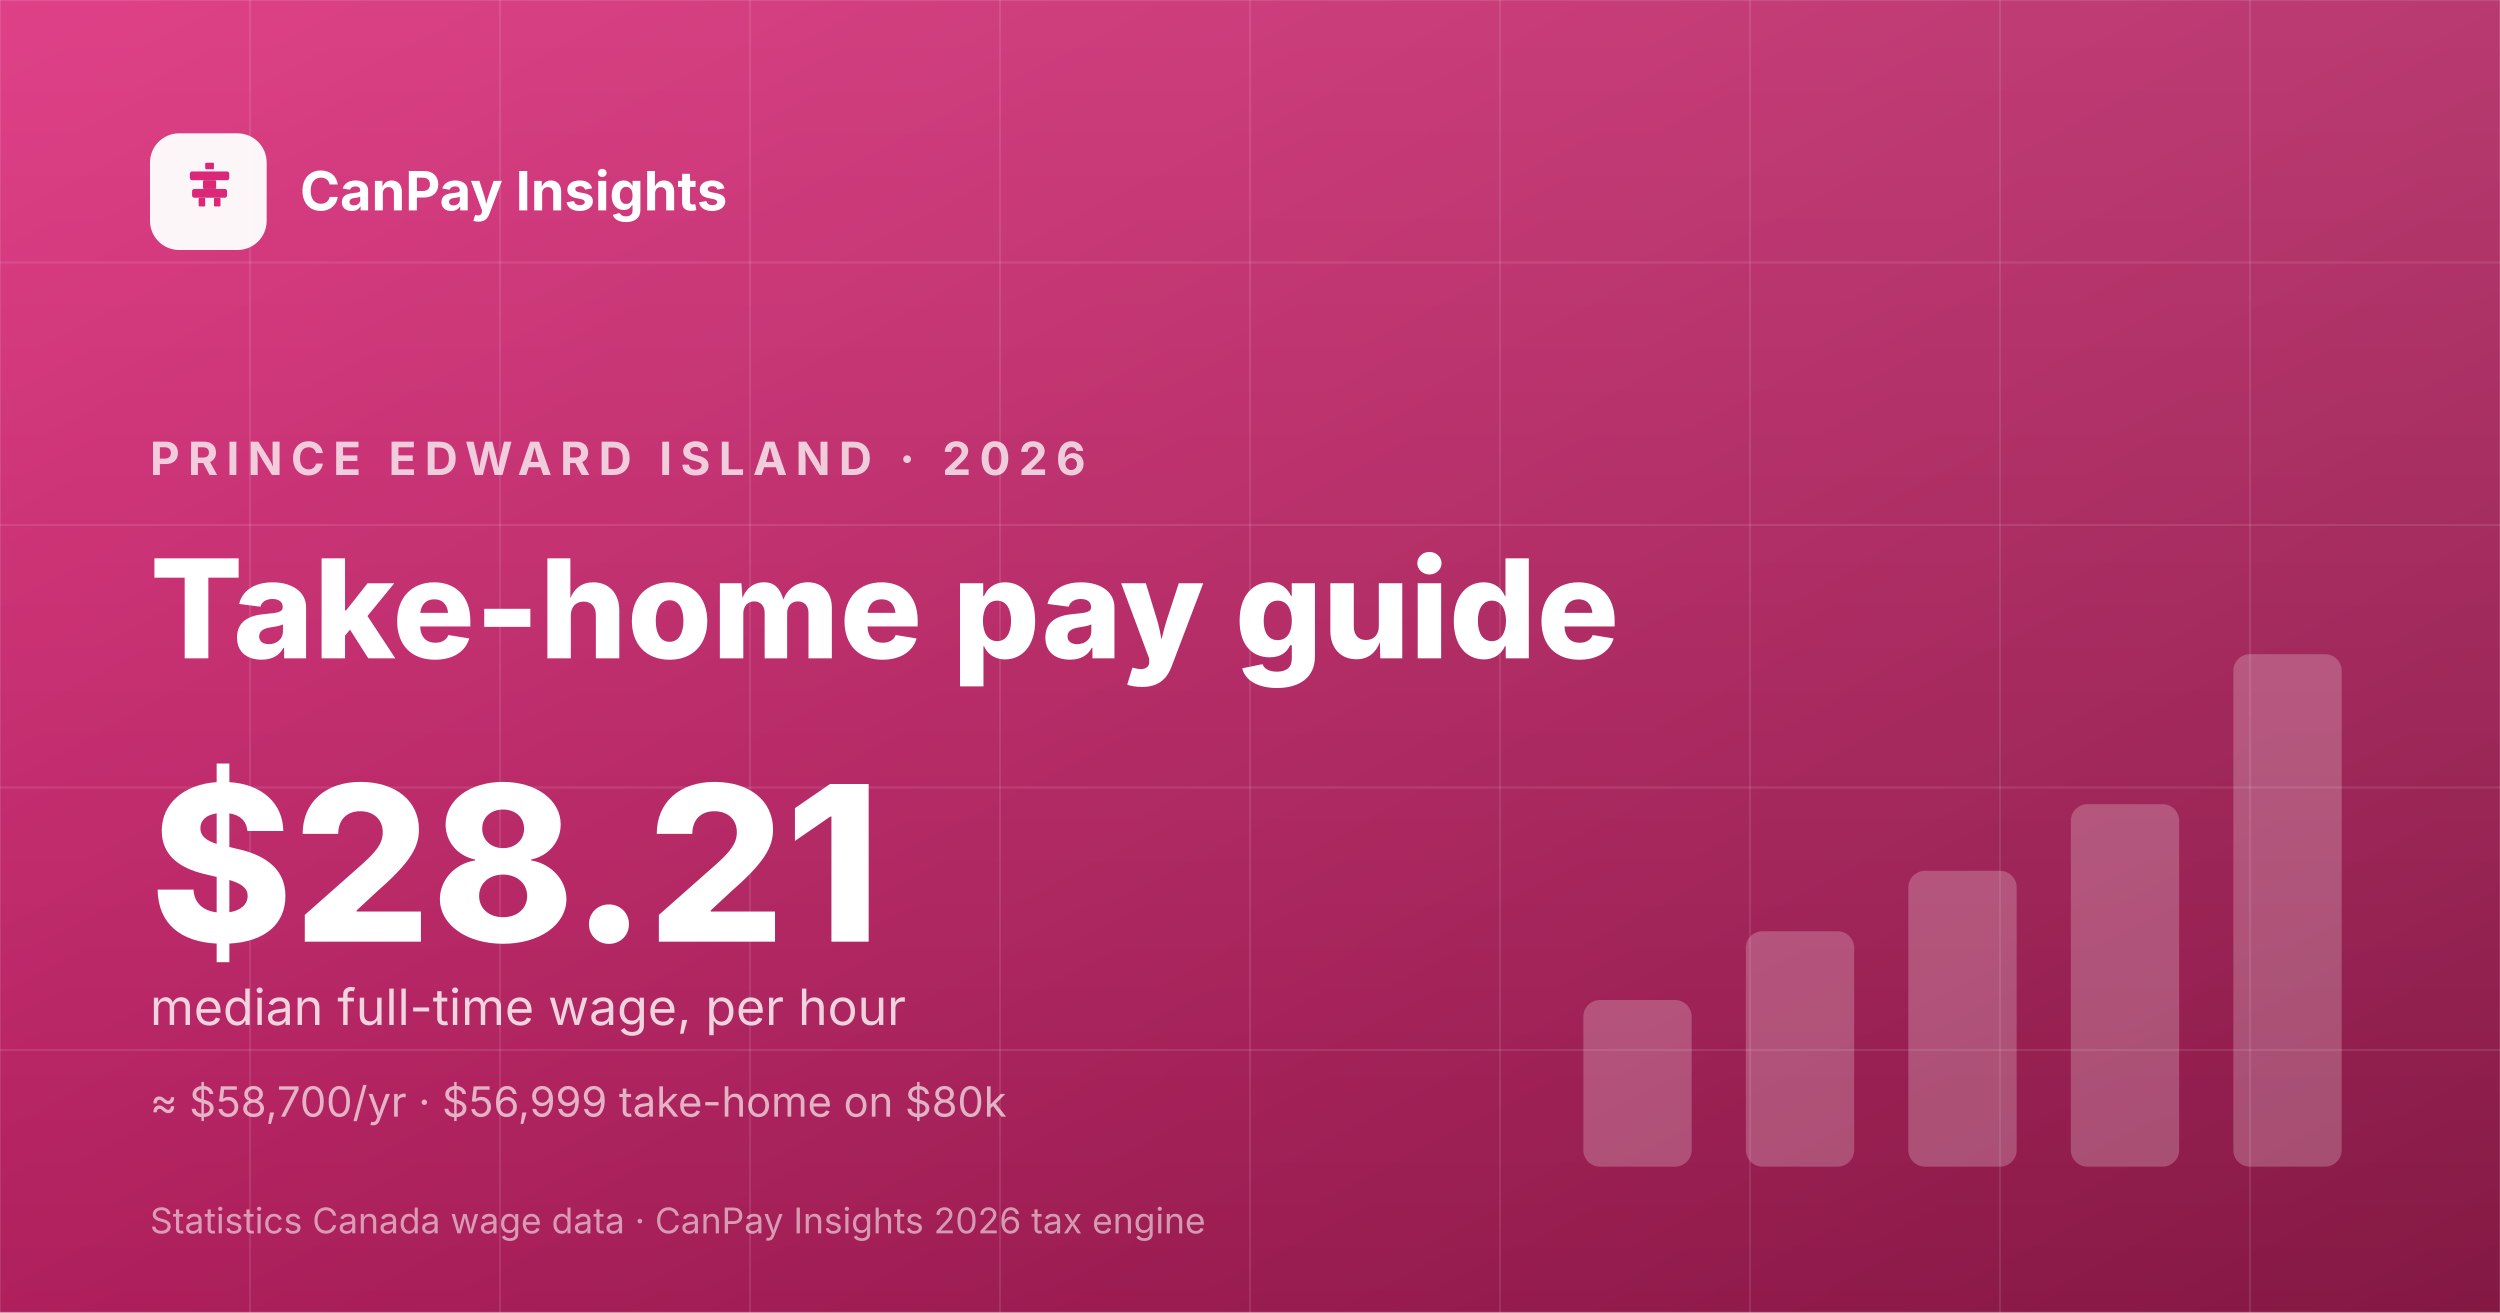
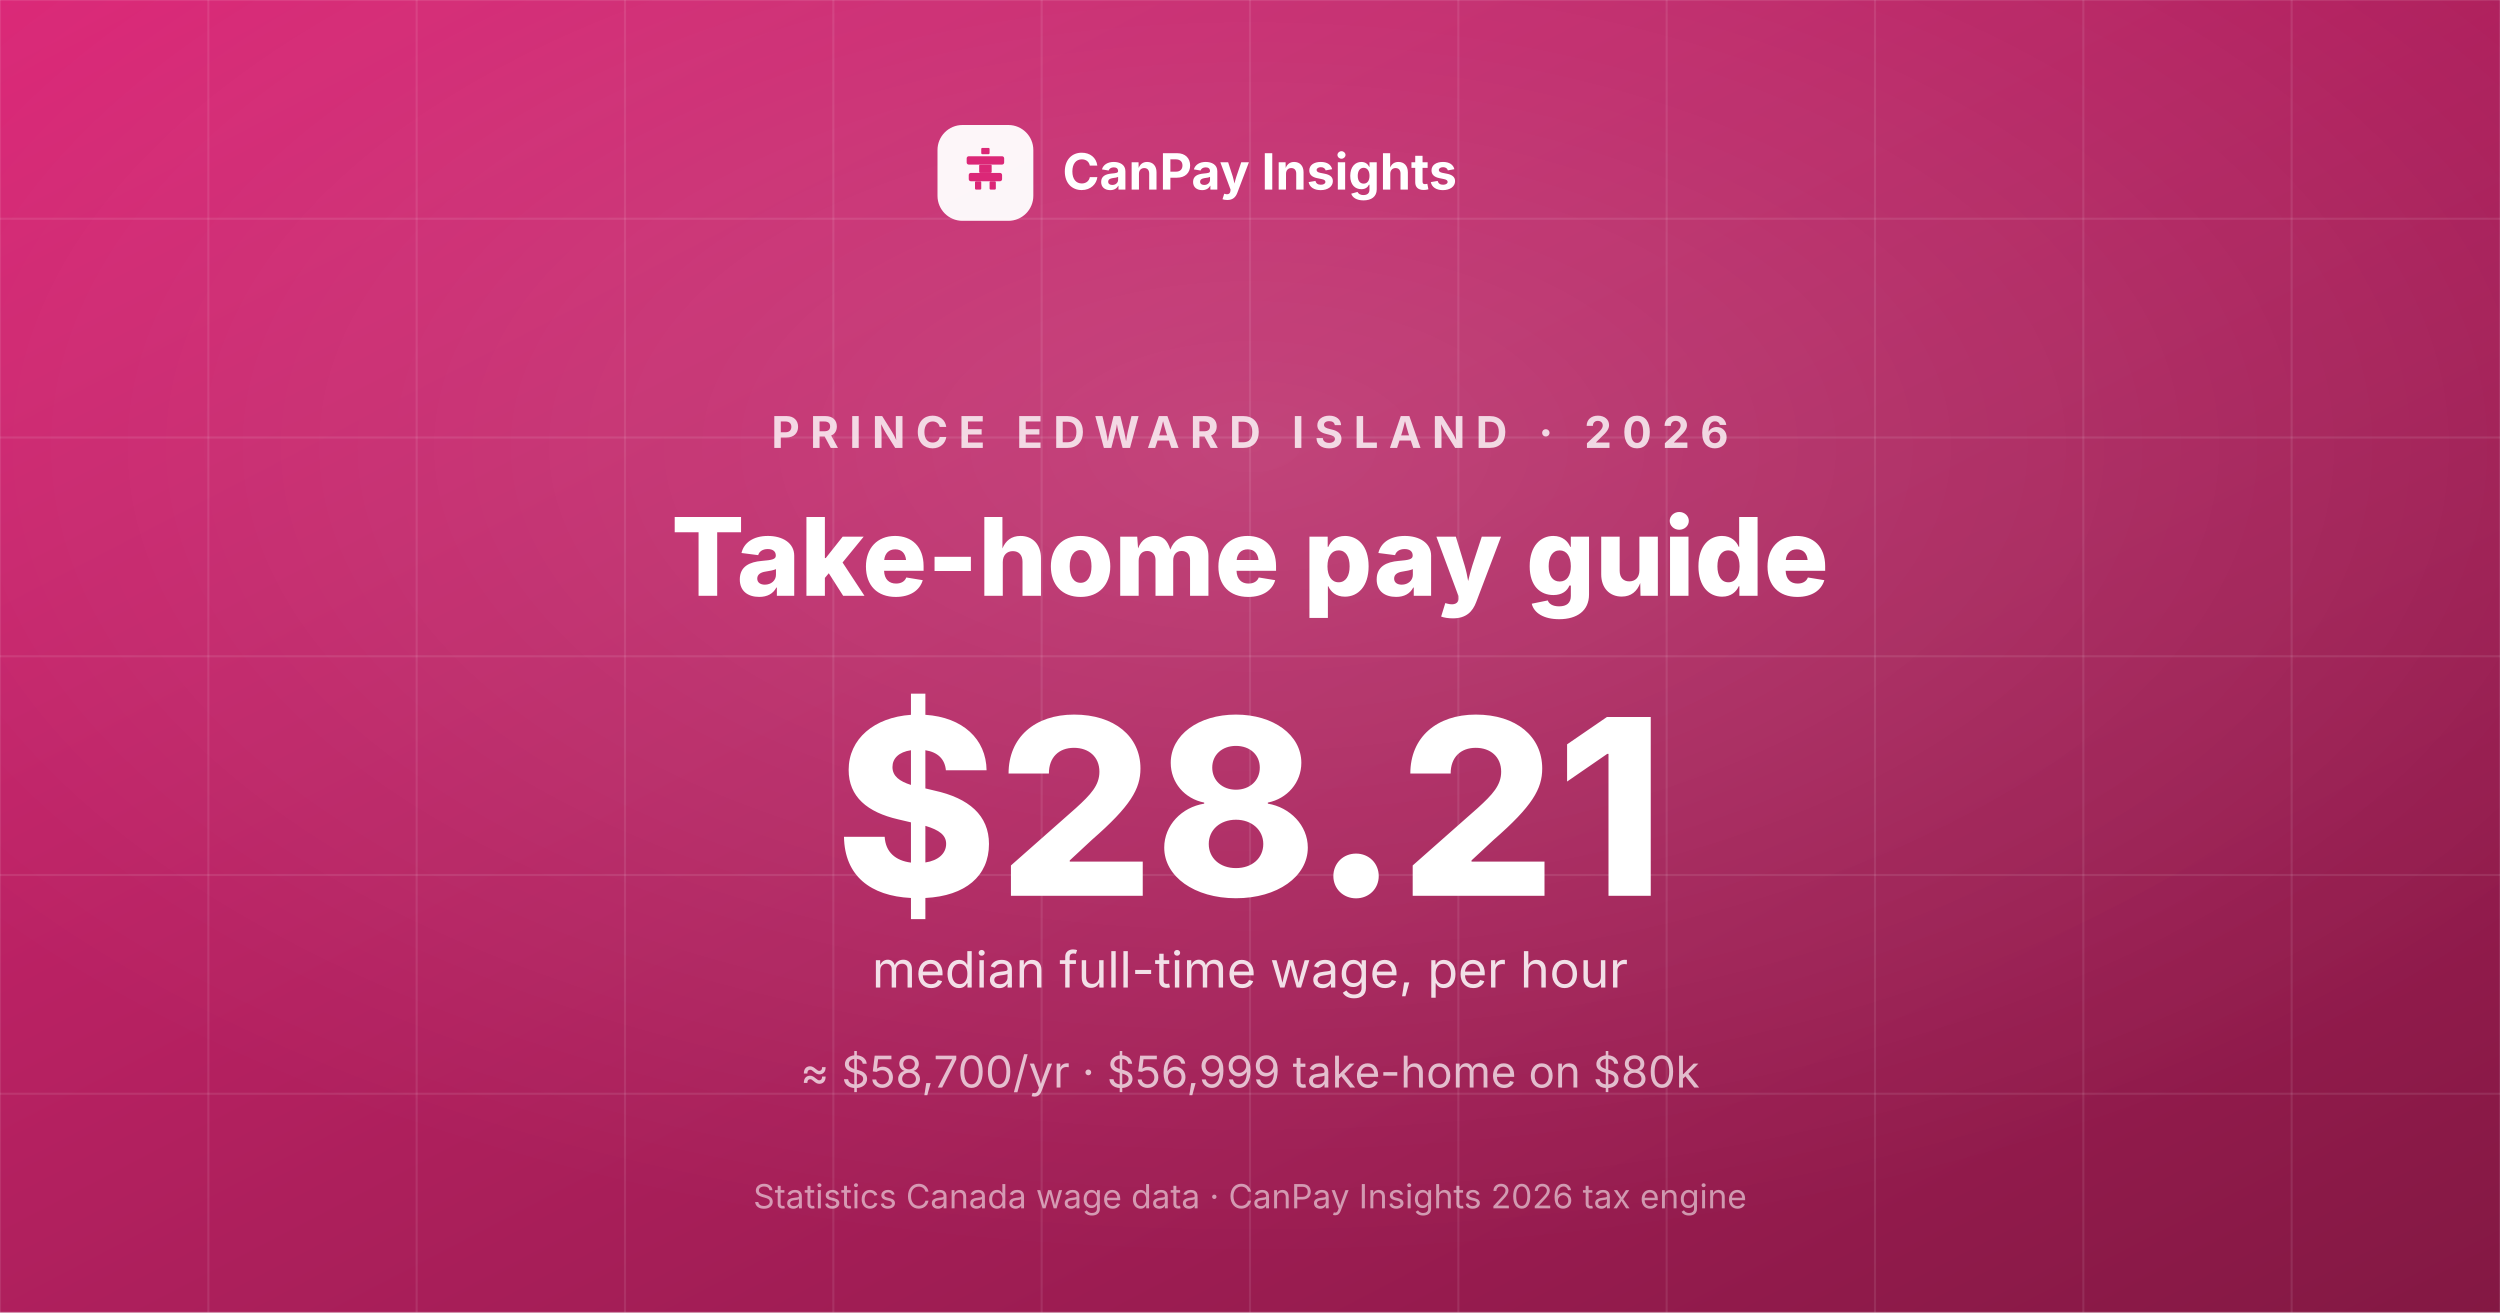
<svg xmlns="http://www.w3.org/2000/svg" viewBox="0 0 1200 630" width="1200" height="630" role="img" aria-label="Prince Edward Island take-home pay guide 2026">
  <defs>
    <linearGradient id="bg" x1="0" y1="0" x2="1" y2="1">
      <stop offset="0%" stop-color="#db2777" />
      <stop offset="100%" stop-color="#831843" />
    </linearGradient>
-     <linearGradient id="fade" x1="0" y1="0" x2="0" y2="1">
-       <stop offset="0%" stop-color="#ffffff" stop-opacity="0.12" />
+     <radialGradient id="spot" cx="50%" cy="34%" r="62%">
+       <stop offset="0%" stop-color="#ffffff" stop-opacity="0.16" />
      <stop offset="100%" stop-color="#ffffff" stop-opacity="0" />
-     </linearGradient>
+     </radialGradient>
  </defs>
  <rect width="1200" height="630" fill="url(#bg)" />
-   <rect width="1200" height="630" fill="url(#fade)" />
-   <g stroke="#ffffff" stroke-opacity="0.10" stroke-width="1">
+   <rect width="1200" height="630" fill="url(#spot)" />
+   <g stroke="#ffffff" stroke-opacity="0.09" stroke-width="1">
    <line x1="0" y1="0" x2="0" y2="630" />
-     <line x1="120" y1="0" x2="120" y2="630" />
-     <line x1="240" y1="0" x2="240" y2="630" />
-     <line x1="360" y1="0" x2="360" y2="630" />
-     <line x1="480" y1="0" x2="480" y2="630" />
+     <line x1="100" y1="0" x2="100" y2="630" />
+     <line x1="200" y1="0" x2="200" y2="630" />
+     <line x1="300" y1="0" x2="300" y2="630" />
+     <line x1="400" y1="0" x2="400" y2="630" />
+     <line x1="500" y1="0" x2="500" y2="630" />
    <line x1="600" y1="0" x2="600" y2="630" />
-     <line x1="720" y1="0" x2="720" y2="630" />
-     <line x1="840" y1="0" x2="840" y2="630" />
-     <line x1="960" y1="0" x2="960" y2="630" />
-     <line x1="1080" y1="0" x2="1080" y2="630" />
+     <line x1="700" y1="0" x2="700" y2="630" />
+     <line x1="800" y1="0" x2="800" y2="630" />
+     <line x1="900" y1="0" x2="900" y2="630" />
+     <line x1="1000" y1="0" x2="1000" y2="630" />
+     <line x1="1100" y1="0" x2="1100" y2="630" />
    <line x1="1200" y1="0" x2="1200" y2="630" />
    <line x1="0" y1="0" x2="1200" y2="0" />
-     <line x1="0" y1="126" x2="1200" y2="126" />
-     <line x1="0" y1="252" x2="1200" y2="252" />
-     <line x1="0" y1="378" x2="1200" y2="378" />
-     <line x1="0" y1="504" x2="1200" y2="504" />
+     <line x1="0" y1="105" x2="1200" y2="105" />
+     <line x1="0" y1="210" x2="1200" y2="210" />
+     <line x1="0" y1="315" x2="1200" y2="315" />
+     <line x1="0" y1="420" x2="1200" y2="420" />
+     <line x1="0" y1="525" x2="1200" y2="525" />
    <line x1="0" y1="630" x2="1200" y2="630" />
  </g>
-   <g opacity="0.22">
-     <rect x="760" y="480" width="52" height="80" rx="8" fill="#ffffff" />
-     <rect x="838" y="447" width="52" height="113" rx="8" fill="#ffffff" />
-     <rect x="916" y="418" width="52" height="142" rx="8" fill="#ffffff" />
-     <rect x="994" y="386" width="52" height="174" rx="8" fill="#ffffff" />
-     <rect x="1072" y="314" width="52" height="246" rx="8" fill="#ffffff" />
+   <g transform="translate(600,0)" text-anchor="middle" font-family="Inter,Helvetica,Arial,sans-serif">
+     <g transform="translate(-150,60)">
+       <rect width="46" height="46" rx="12" fill="#ffffff" fill-opacity="0.95" />
+       <g transform="translate(11,9) scale(1)" fill="#db2777">
+         <rect x="10" y="2" width="4" height="3" rx="0.5" />
+         <path d="M4 6h16a1 1 0 0 1 1 1v2a1 1 0 0 1-1 1H4a1 1 0 0 1-1-1V7a1 1 0 0 1 1-1z" />
+         <rect x="9" y="10" width="6" height="4" rx="0.5" />
+         <path d="M5 14h14a1 1 0 0 1 1 1v2a1 1 0 0 1-1 1H5a1 1 0 0 1-1-1v-2a1 1 0 0 1 1-1z" />
+         <rect x="7" y="18" width="3" height="4" rx="0.5" />
+         <rect x="14" y="18" width="3" height="4" rx="0.5" />
+       </g>
+       <text x="60" y="31" font-size="24" font-weight="700" fill="#ffffff" text-anchor="start">CanPay Insights</text>
+     </g>
+     <text y="215" font-size="21" font-weight="700" letter-spacing="5" fill="#ffffff" fill-opacity="0.8">PRINCE EDWARD ISLAND · 2026</text>
+     <text y="286" font-size="52" font-weight="800" fill="#ffffff">Take-home pay guide</text>
+     <text y="430" font-size="118" font-weight="800" fill="#ffffff">$28.21</text>
+     <text y="474" font-size="24" fill="#ffffff" fill-opacity="0.85">median full-time wage, per hour</text>
+     <text y="522" font-size="21" fill="#ffffff" fill-opacity="0.7">≈ $58,700/yr · $56,999 take-home on $80k</text>
+     <text y="580" font-size="16" fill="#ffffff" fill-opacity="0.55">Statistics Canada wage data · CanPay Insights 2026 tax engine</text>
  </g>
-   <g transform="translate(72,64)">
-     <rect width="56" height="56" rx="14" fill="#ffffff" fill-opacity="0.95" />
-     <g transform="translate(16,12) scale(1.05)" fill="#db2777">
-       <rect x="10" y="2" width="4" height="3" rx="0.5" />
-       <path d="M4 6h16a1 1 0 0 1 1 1v2a1 1 0 0 1-1 1H4a1 1 0 0 1-1-1V7a1 1 0 0 1 1-1z" />
-       <rect x="9" y="10" width="6" height="4" rx="0.5" />
-       <path d="M5 14h14a1 1 0 0 1 1 1v2a1 1 0 0 1-1 1H5a1 1 0 0 1-1-1v-2a1 1 0 0 1 1-1z" />
-       <rect x="7" y="18" width="3" height="4" rx="0.5" />
-       <rect x="14" y="18" width="3" height="4" rx="0.5" />
-     </g>
-     <text x="72" y="37" font-family="Inter,Helvetica,Arial,sans-serif" font-size="26" font-weight="700" fill="#ffffff">CanPay Insights</text>
-   </g>
-   <text x="72" y="228" font-family="Inter,Helvetica,Arial,sans-serif" font-size="22" font-weight="700" letter-spacing="4" fill="#ffffff" fill-opacity="0.75">PRINCE EDWARD ISLAND · 2026</text>
-   <text x="72" y="316" font-family="Inter,Helvetica,Arial,sans-serif" font-size="66" font-weight="800" fill="#ffffff">Take-home pay guide</text>
-   <text x="72" y="452" font-family="Inter,Helvetica,Arial,sans-serif" font-size="104" font-weight="800" fill="#ffffff">$28.21</text>
-   <text x="72" y="492" font-family="Inter,Helvetica,Arial,sans-serif" font-size="24" fill="#ffffff" fill-opacity="0.8">median full-time wage, per hour</text>
-   <text x="72" y="536" font-family="Inter,Helvetica,Arial,sans-serif" font-size="20" fill="#ffffff" fill-opacity="0.65">≈ $58,700/yr · $56,999 take-home on $80k</text>
-   <text x="72" y="592" font-family="Inter,Helvetica,Arial,sans-serif" font-size="17" fill="#ffffff" fill-opacity="0.55">Statistics Canada wage data · CanPay Insights 2026 tax engine</text>
</svg>
